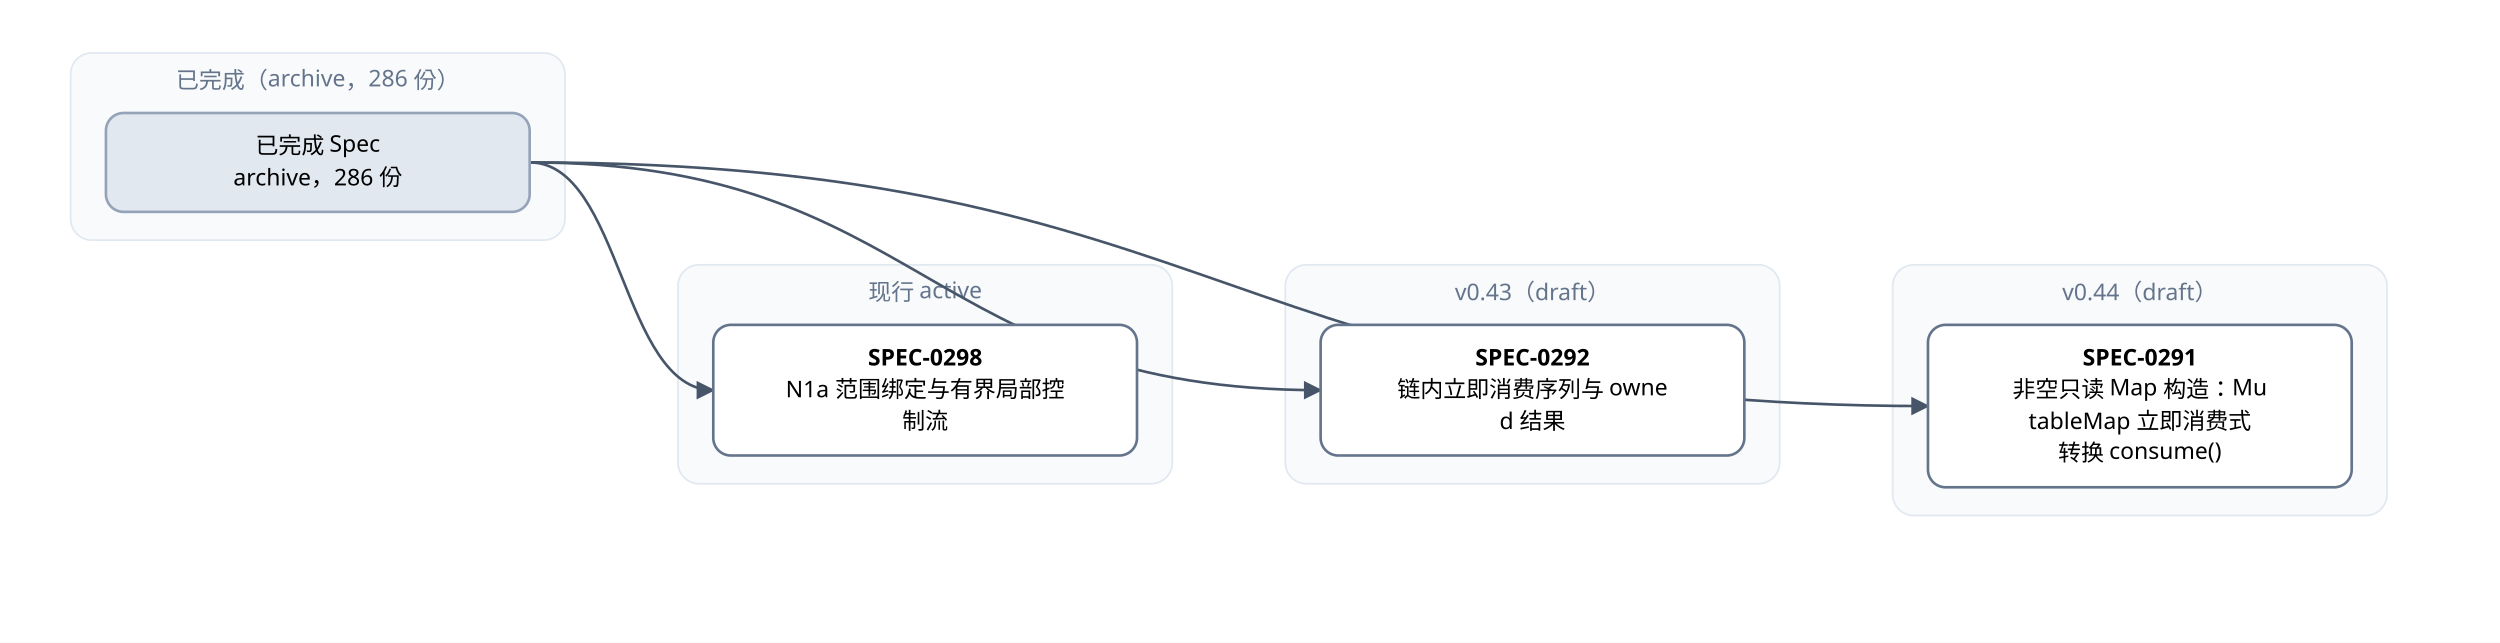
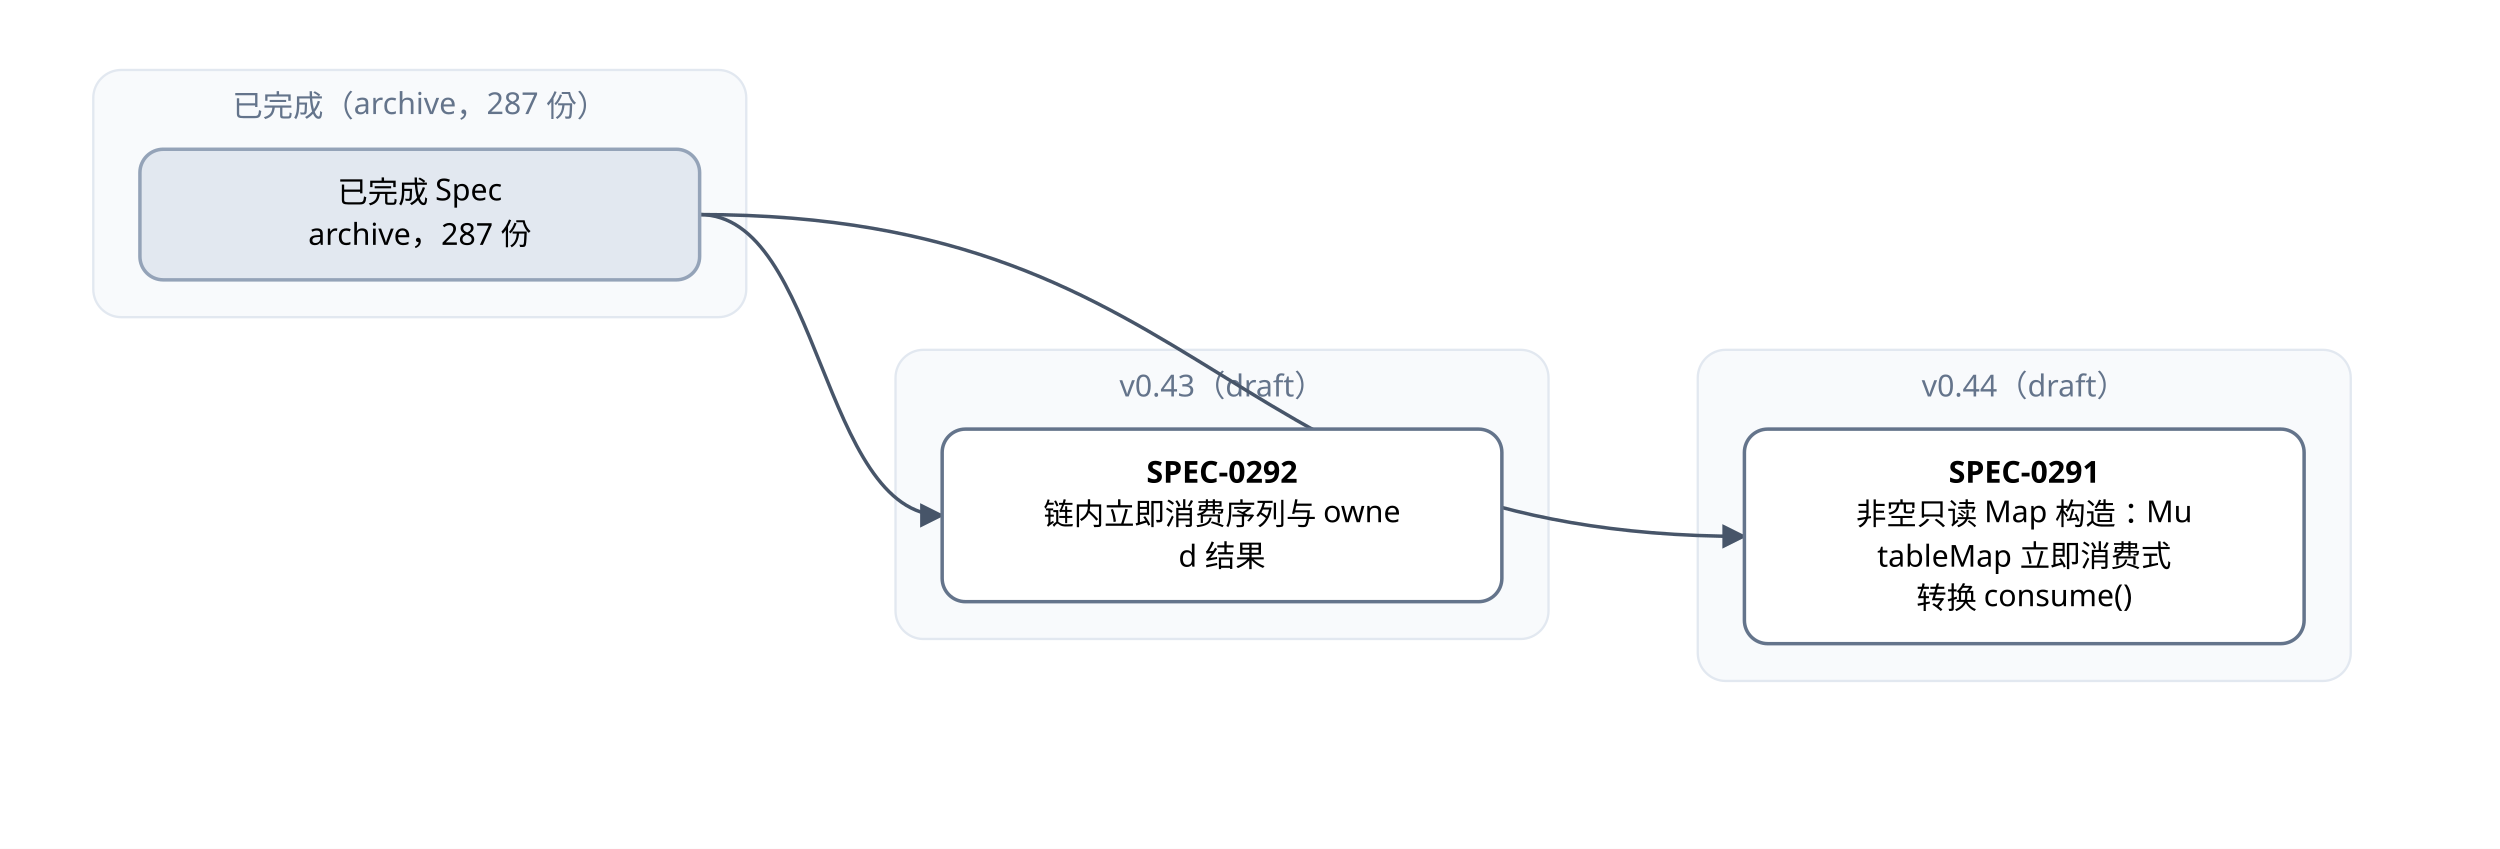
- <svg xmlns="http://www.w3.org/2000/svg" width="1416" height="364" viewBox="0 0 1416 364" font-family="PingFang SC, Microsoft YaHei, sans-serif">
+ <svg xmlns="http://www.w3.org/2000/svg" width="1072" height="364" viewBox="0 0 1072 364" font-family="PingFang SC, Microsoft YaHei, sans-serif">
  <defs>
    <marker id="arrow" viewBox="0 0 10 10" refX="9" refY="5" markerWidth="7" markerHeight="7" orient="auto-start-reverse">
      <path d="M0,0 L10,5 L0,10 z" fill="#475569" />
    </marker>
  </defs>
-   <rect width="1416" height="364" fill="#ffffff" />
+   <rect width="1072" height="364" fill="#ffffff" />
  <rect x="40" y="30" width="280" height="106" rx="12" fill="#f8fafc" stroke="#e2e8f0" />
-   <text x="180" y="50" text-anchor="middle" font-size="13" fill="#64748b">已完成（archive，286 份）</text>
+   <text x="180" y="50" text-anchor="middle" font-size="13" fill="#64748b">已完成（archive，287 份）</text>
  <rect x="384" y="150" width="280" height="124" rx="12" fill="#f8fafc" stroke="#e2e8f0" />
-   <text x="524" y="170" text-anchor="middle" font-size="13" fill="#64748b">现行 active</text>
-   <rect x="728" y="150" width="280" height="124" rx="12" fill="#f8fafc" stroke="#e2e8f0" />
-   <text x="868" y="170" text-anchor="middle" font-size="13" fill="#64748b">v0.43（draft）</text>
-   <rect x="1072" y="150" width="280" height="142" rx="12" fill="#f8fafc" stroke="#e2e8f0" />
-   <text x="1212" y="170" text-anchor="middle" font-size="13" fill="#64748b">v0.44（draft）</text>
-   <path d="M 300 92 C 696 92, 696 230, 1092 230" fill="none" stroke="#475569" stroke-width="1.5" marker-end="url(#arrow)" />
-   <path d="M 300 92 C 524 92, 524 221, 748 221" fill="none" stroke="#475569" stroke-width="1.5" marker-end="url(#arrow)" />
+   <text x="524" y="170" text-anchor="middle" font-size="13" fill="#64748b">v0.43（draft）</text>
+   <rect x="728" y="150" width="280" height="142" rx="12" fill="#f8fafc" stroke="#e2e8f0" />
+   <text x="868" y="170" text-anchor="middle" font-size="13" fill="#64748b">v0.44（draft）</text>
+   <path d="M 300 92 C 524 92, 524 230, 748 230" fill="none" stroke="#475569" stroke-width="1.5" marker-end="url(#arrow)" />
  <path d="M 300 92 C 352 92, 352 221, 404 221" fill="none" stroke="#475569" stroke-width="1.5" marker-end="url(#arrow)" />
-   <rect x="1092" y="184" width="240" height="92" rx="10" fill="#ffffff" stroke="#64748b" stroke-width="1.5" />
-   <text x="1212" y="207" text-anchor="middle" font-size="13" font-weight="600">SPEC-0291</text>
-   <text x="1212" y="225" text-anchor="middle" font-size="13">非空只读 Map 构造：Mu</text>
-   <text x="1212" y="243" text-anchor="middle" font-size="13">tableMap 立即消费式</text>
-   <text x="1212" y="261" text-anchor="middle" font-size="13">转换 consume()</text>
-   <rect x="748" y="184" width="240" height="74" rx="10" fill="#ffffff" stroke="#64748b" stroke-width="1.5" />
-   <text x="868" y="207" text-anchor="middle" font-size="13" font-weight="600">SPEC-0292</text>
-   <text x="868" y="225" text-anchor="middle" font-size="13">链内立即消费序列与 owne</text>
-   <text x="868" y="243" text-anchor="middle" font-size="13">d 结果</text>
+   <rect x="748" y="184" width="240" height="92" rx="10" fill="#ffffff" stroke="#64748b" stroke-width="1.5" />
+   <text x="868" y="207" text-anchor="middle" font-size="13" font-weight="600">SPEC-0291</text>
+   <text x="868" y="225" text-anchor="middle" font-size="13">非空只读 Map 构造：Mu</text>
+   <text x="868" y="243" text-anchor="middle" font-size="13">tableMap 立即消费式</text>
+   <text x="868" y="261" text-anchor="middle" font-size="13">转换 consume()</text>
  <rect x="404" y="184" width="240" height="74" rx="10" fill="#ffffff" stroke="#64748b" stroke-width="1.5" />
-   <text x="524" y="207" text-anchor="middle" font-size="13" font-weight="600">SPEC-0298</text>
-   <text x="524" y="225" text-anchor="middle" font-size="13">N1a 范围绑定与有界局部控</text>
-   <text x="524" y="243" text-anchor="middle" font-size="13">制流</text>
+   <text x="524" y="207" text-anchor="middle" font-size="13" font-weight="600">SPEC-0292</text>
+   <text x="524" y="225" text-anchor="middle" font-size="13">链内立即消费序列与 owne</text>
+   <text x="524" y="243" text-anchor="middle" font-size="13">d 结果</text>
  <rect x="60" y="64" width="240" height="56" rx="10" fill="#e2e8f0" stroke="#94a3b8" stroke-width="1.5" />
  <text x="180" y="87" text-anchor="middle" font-size="13">已完成 Spec</text>
-   <text x="180" y="105" text-anchor="middle" font-size="13">archive，286 份</text>
+   <text x="180" y="105" text-anchor="middle" font-size="13">archive，287 份</text>
</svg>
